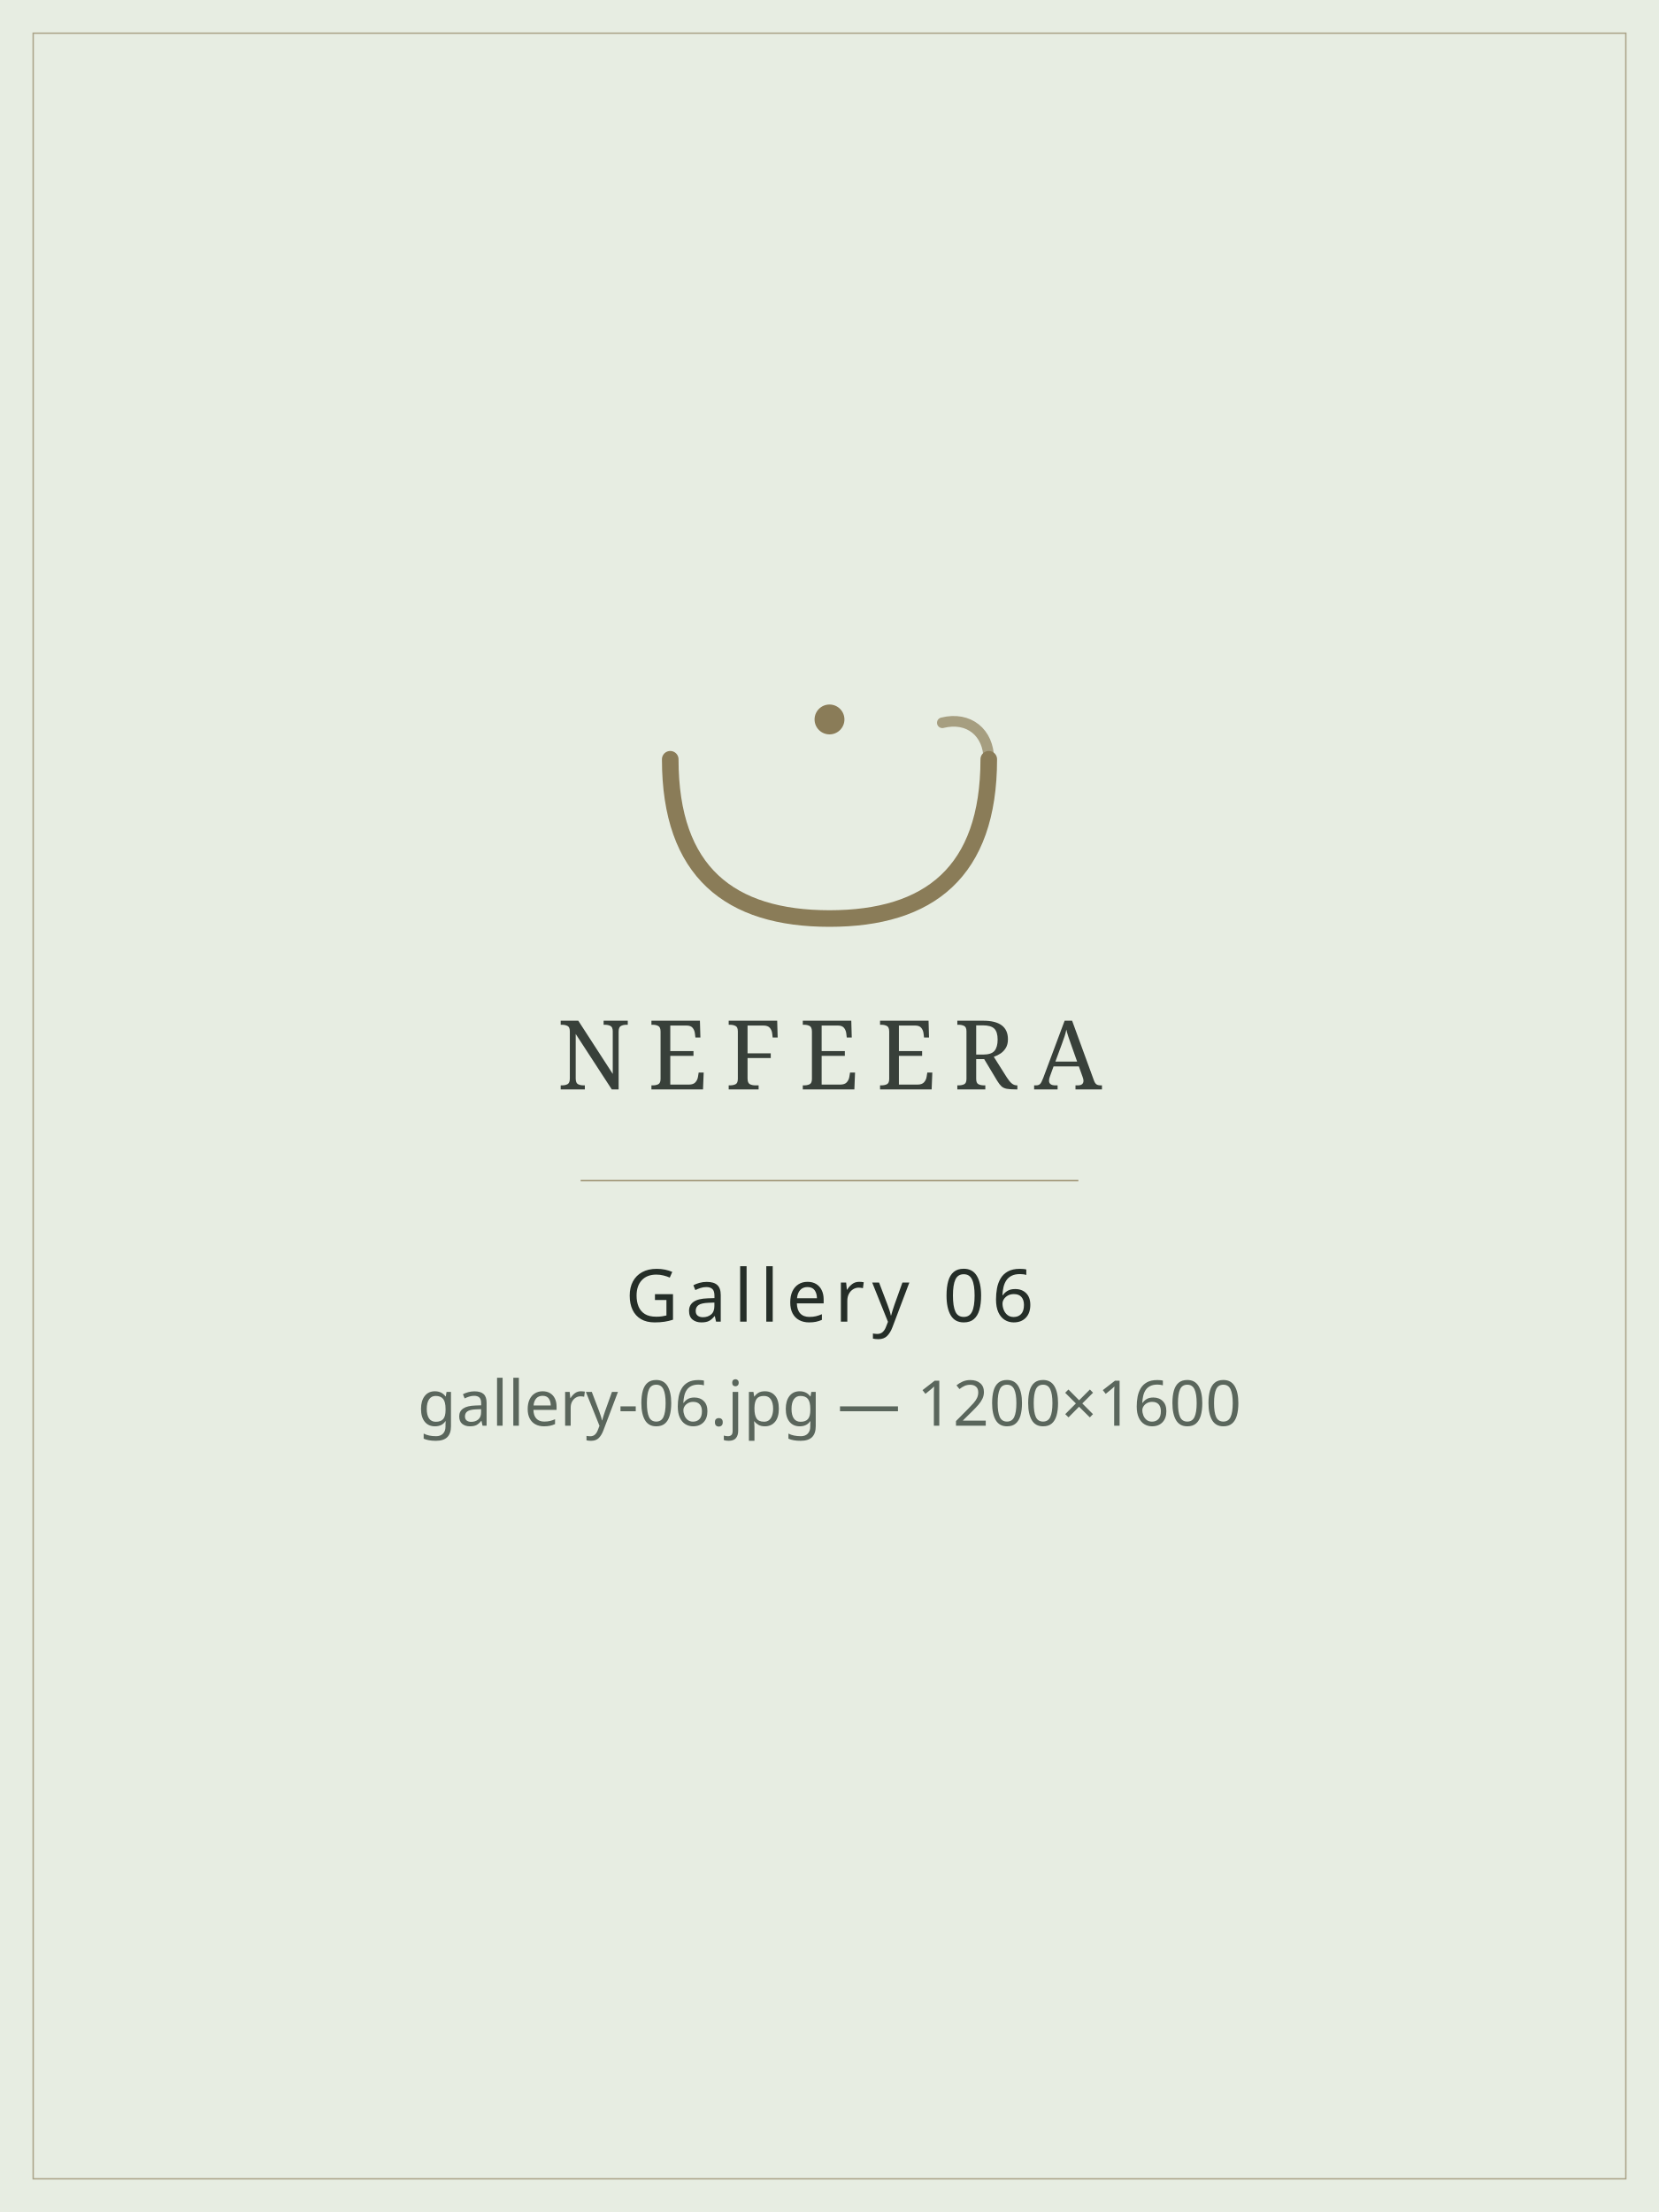
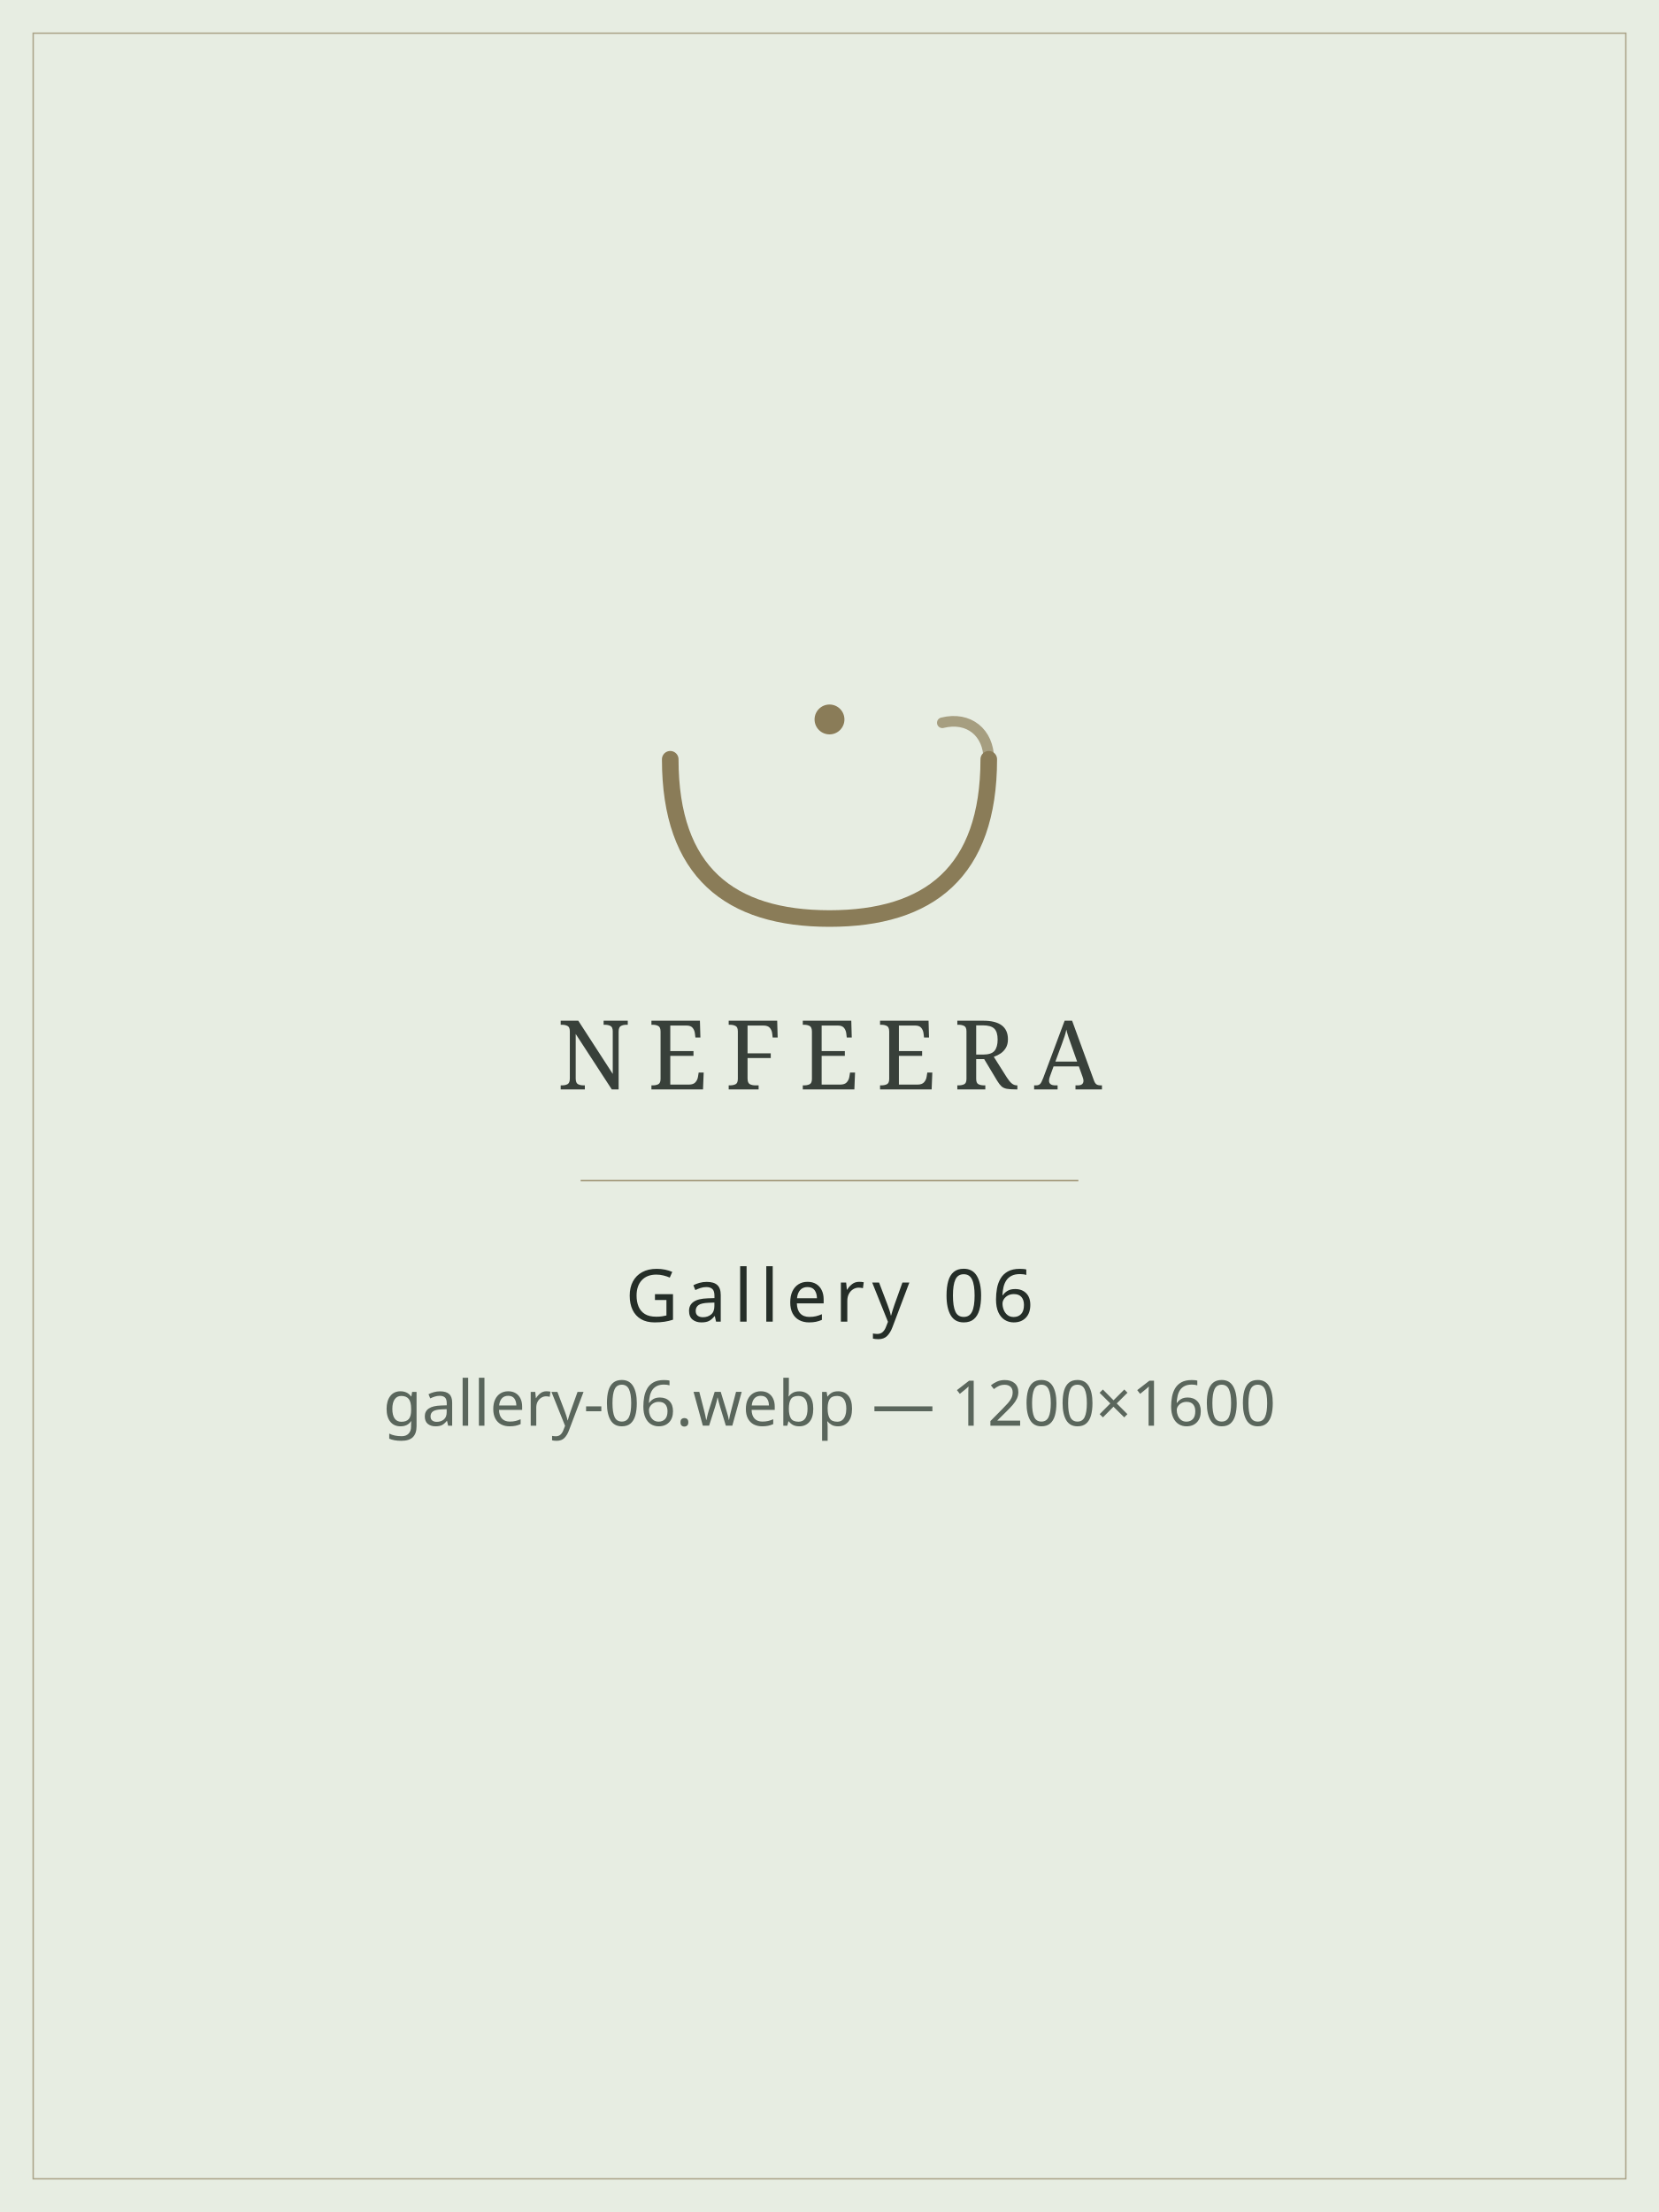
- <svg xmlns="http://www.w3.org/2000/svg" viewBox="0 0 1200 1600" width="1200" height="1600" preserveAspectRatio="xMidYMid slice" role="img" aria-label="Gallery 06 placeholder. Required file: gallery-06.jpg — 1200×1600">
+ <svg xmlns="http://www.w3.org/2000/svg" viewBox="0 0 1200 1600" width="1200" height="1600" preserveAspectRatio="xMidYMid slice" role="img" aria-label="Gallery 06 placeholder. Required file: gallery-06.webp — 1200×1600">
  <rect width="1200" height="1600" fill="#E7EDE2" />
  <rect x="24.00" y="24.00" width="1152.00" height="1552.00" fill="none" stroke="#7A683F" stroke-width="1" vector-effect="non-scaling-stroke" opacity="0.55" />
  <g transform="translate(456.00 506.00) scale(2.4)" fill="none" stroke="#7A683F" stroke-linecap="round" stroke-linejoin="round" opacity="0.85">
    <path d="M12 18 C12 52, 30 66, 60 66 C90 66, 108 52, 108 18" stroke-width="5" />
    <path d="M108 18 C108 10, 102 5, 94 7" stroke-width="3.2" opacity="0.7" />
    <circle cx="60" cy="6" r="4.5" fill="#7A683F" stroke="none" />
  </g>
  <text x="600.00" y="788.00" text-anchor="middle" font-family="Italiana, Georgia, serif" font-size="69.60" letter-spacing="12.53" fill="#252E28" opacity="0.9">NEFEERA</text>
  <line x1="420.00" y1="854.00" x2="780.00" y2="854.00" stroke="#7A683F" stroke-width="1" vector-effect="non-scaling-stroke" opacity="0.7" />
  <text x="600.00" y="956.00" text-anchor="middle" font-family="Outfit, system-ui, sans-serif" font-size="52.80" letter-spacing="5.28" fill="#252E28">Gallery 06</text>
-   <text x="600.00" y="1031.24" text-anchor="middle" font-family="Outfit, system-ui, sans-serif" font-size="45.60" fill="#5A665C">gallery-06.jpg — 1200×1600</text>
+   <text x="600.00" y="1031.24" text-anchor="middle" font-family="Outfit, system-ui, sans-serif" font-size="45.60" fill="#5A665C">gallery-06.webp — 1200×1600</text>
</svg>
